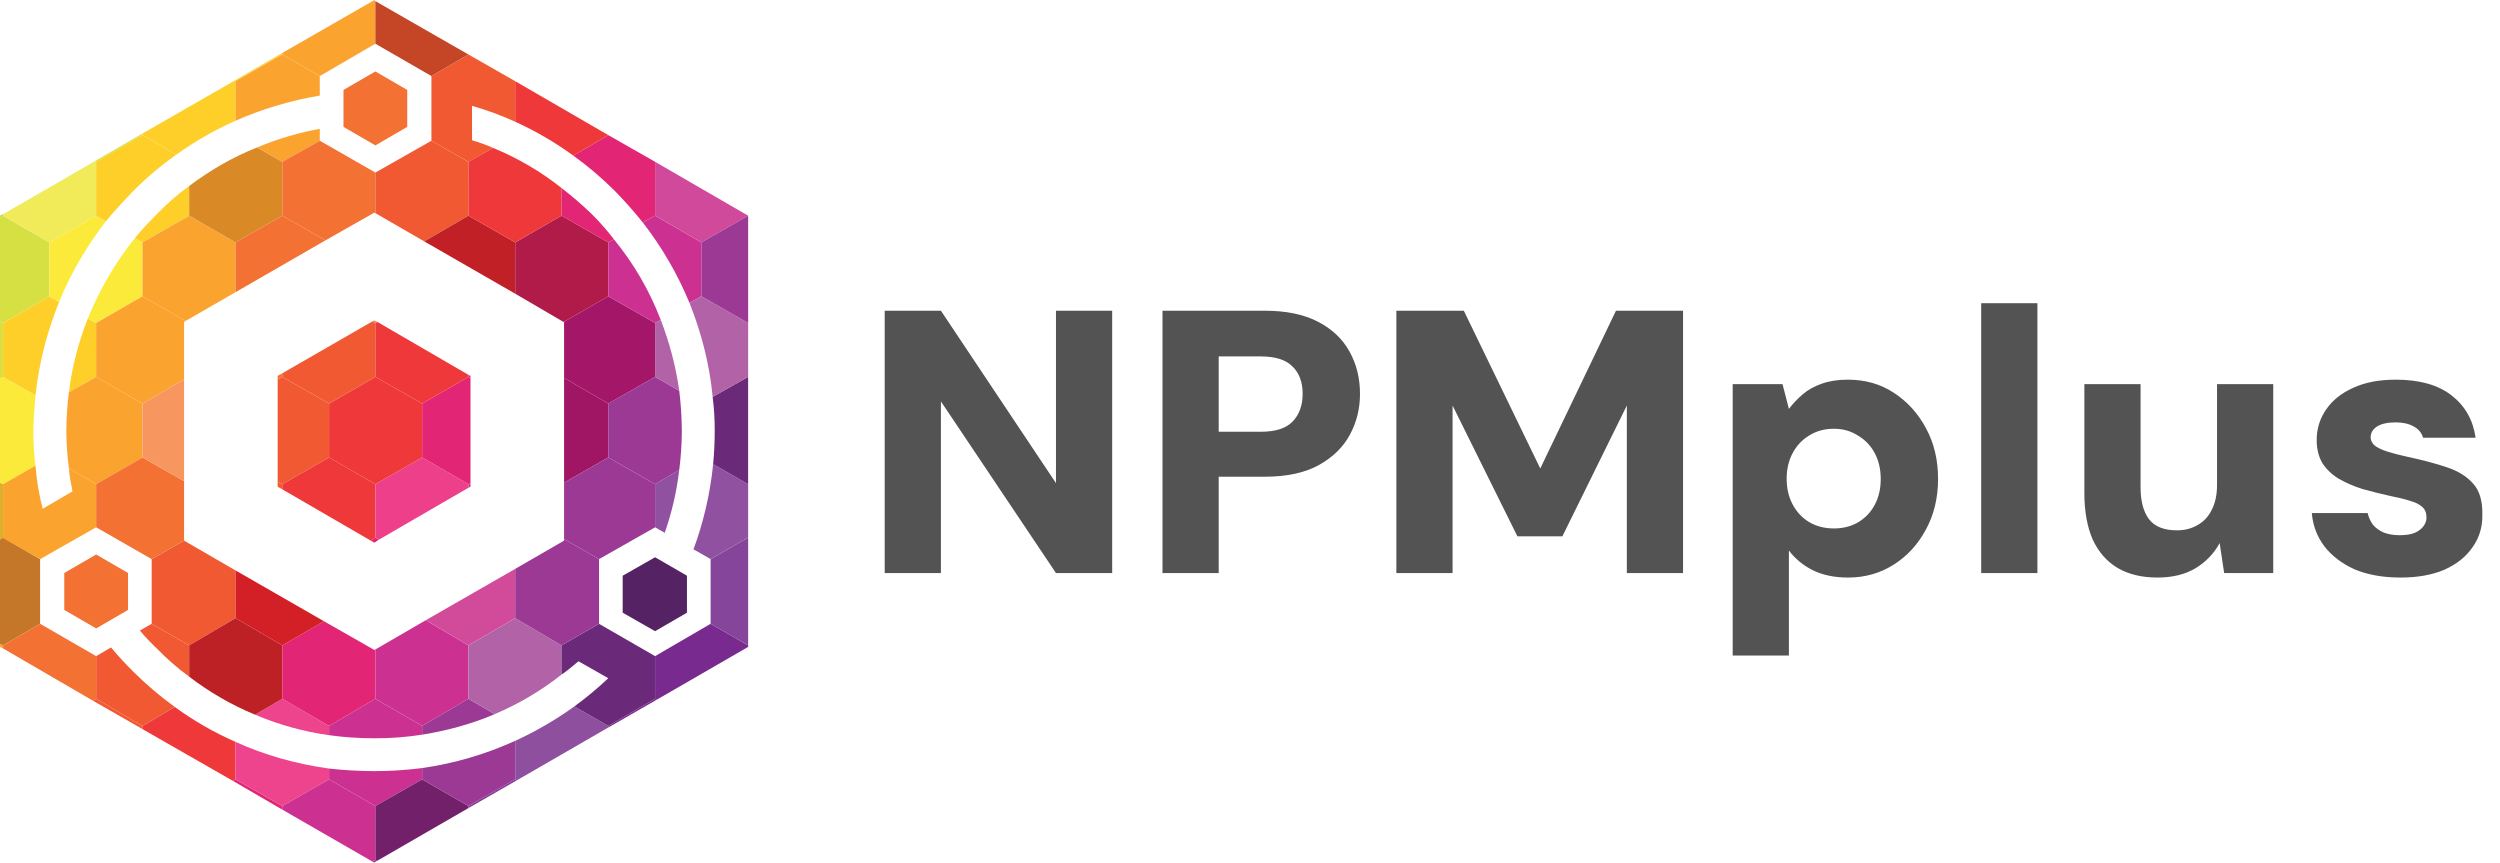
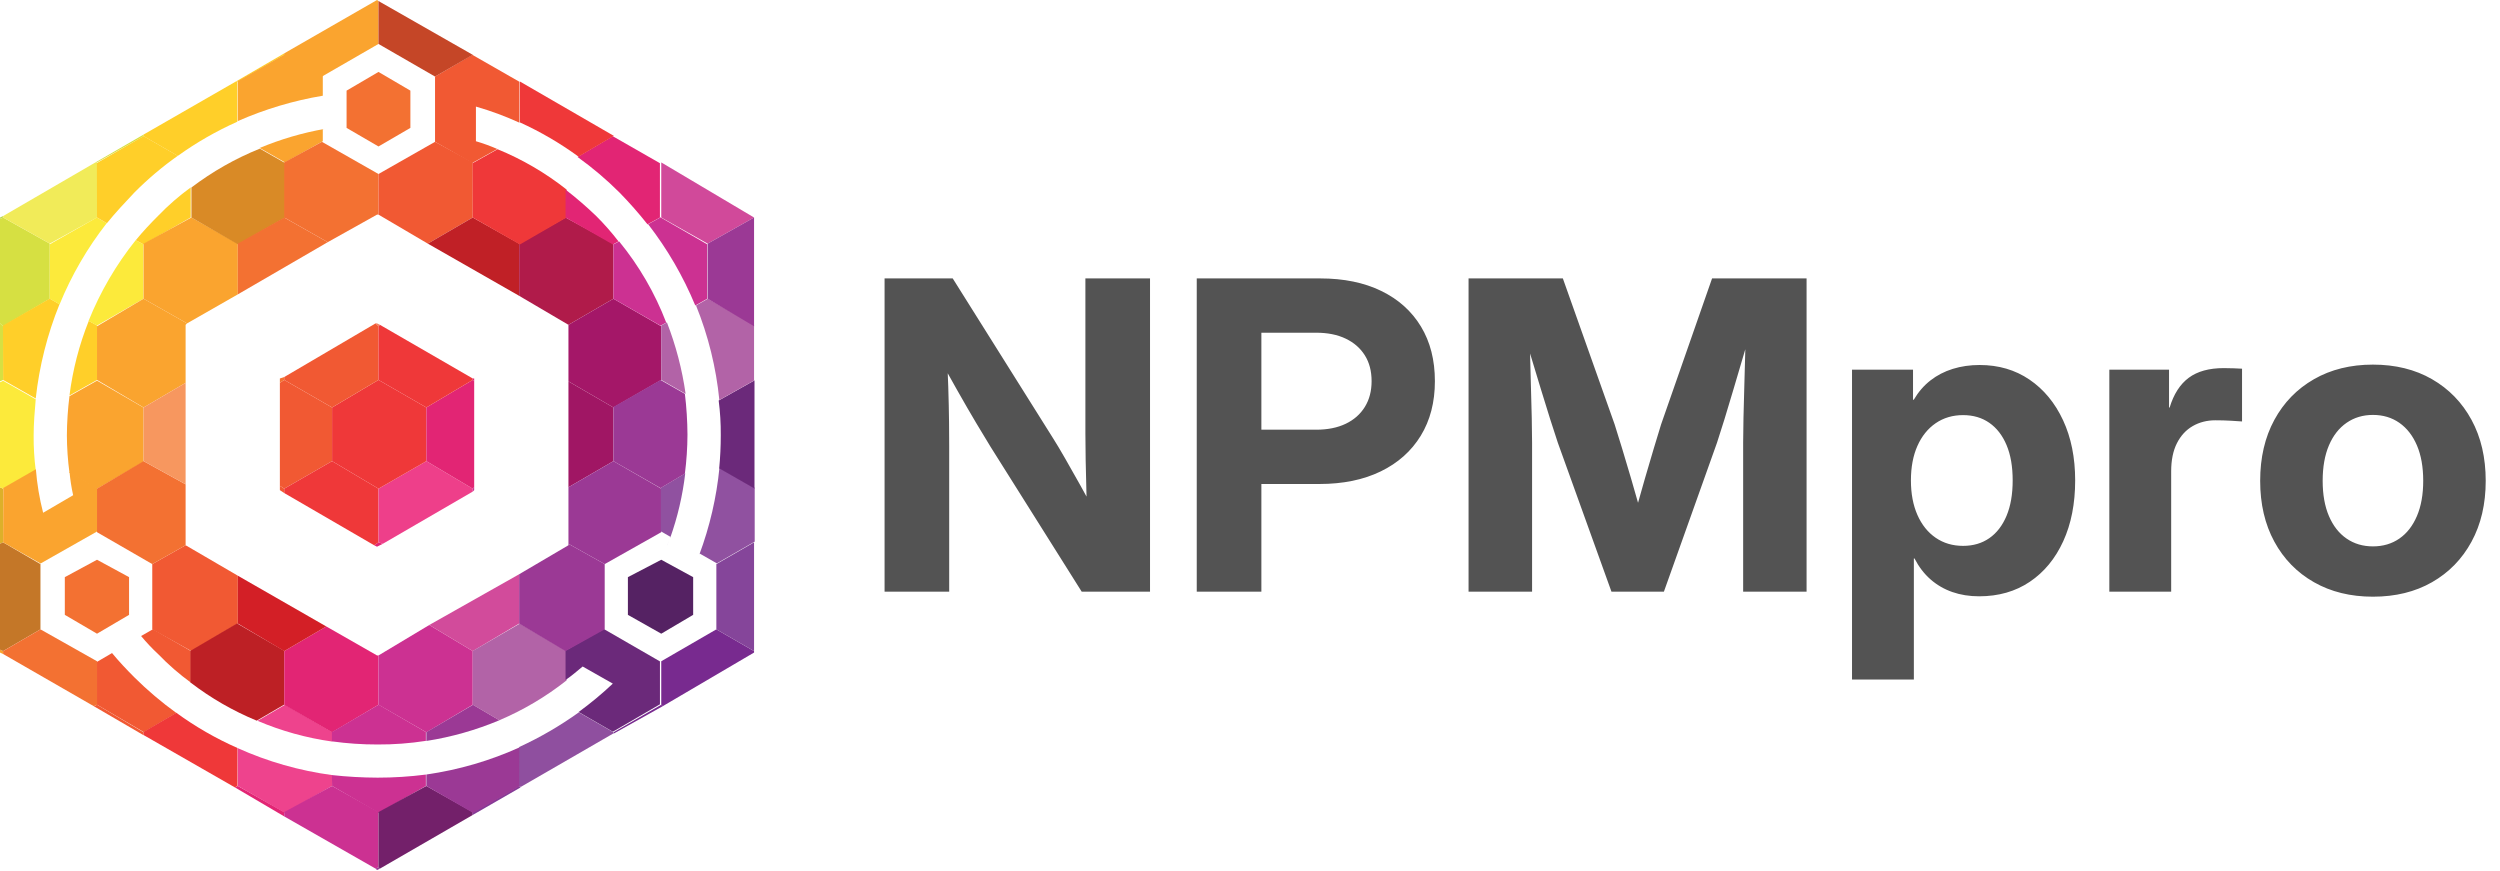
- <svg xmlns="http://www.w3.org/2000/svg" width="4444" height="1534" viewBox="0 0 4444 1534" fill="none">
-   <path fill-rule="evenodd" clip-rule="evenodd" d="M5.481 1152.66V1147.2L0 1144.46V1149.94L5.481 1152.66Z" fill="#FAA42F" />
-   <path fill-rule="evenodd" clip-rule="evenodd" d="M0 959.214L5.481 955.56V860.655L0 857.948V959.214Z" fill="#DDB02A" />
-   <path fill-rule="evenodd" clip-rule="evenodd" d="M0 1144.46L5.481 1147.2L71.285 1108.86V993.894L5.481 955.56L0 959.214V1144.46Z" fill="#C47728" />
-   <path fill-rule="evenodd" clip-rule="evenodd" d="M165.44 1245.72L170.921 1242.1L253.184 1290.45V1295.95L165.44 1245.72Z" fill="#F15933" />
-   <path fill-rule="evenodd" clip-rule="evenodd" d="M165.44 1245.72L170.921 1242.1V1166.36L71.285 1108.86L5.481 1147.2V1152.66L165.44 1245.72Z" fill="#F37132" />
-   <path fill-rule="evenodd" clip-rule="evenodd" d="M0 672.705L5.481 669.964V574.146L0 571.389V672.705Z" fill="#D6E042" />
-   <path fill-rule="evenodd" clip-rule="evenodd" d="M0 857.948L5.465 860.655L63.047 827.819C60.452 807.545 59.236 787.118 59.41 766.68C59.41 745.67 61.236 723.762 63.047 702.801L5.465 669.915L0 672.656V857.948Z" fill="#FCEA3B" />
-   <path fill-rule="evenodd" clip-rule="evenodd" d="M5.465 956.474L71.285 993.894L170.921 937.307V860.639L122.457 832.386C123.386 846.088 126.127 859.758 128.867 873.444L75.852 904.438C69.372 879.301 65.087 853.648 63.047 827.77L5.465 860.607V956.474Z" fill="#FAA42F" />
-   <path fill-rule="evenodd" clip-rule="evenodd" d="M170.921 1242.1V1166.36L197.412 1150.85L196.515 1149.95C209.303 1165.45 223.006 1180.03 236.725 1193.74C259.7 1216.64 284.453 1237.69 310.75 1256.69L253.167 1290.45L170.921 1242.1ZM269.626 1108.88L336.344 1147.2V1202.86C315.722 1187.84 296.455 1171.04 278.761 1152.66C268.008 1142.7 257.932 1132.04 248.6 1120.74L269.626 1108.88Z" fill="#F15933" />
-   <path fill-rule="evenodd" clip-rule="evenodd" d="M501.8 1439.2V1432.81L418.623 1385.37L414.056 1388.11L501.8 1439.2Z" fill="#E22574" />
-   <path fill-rule="evenodd" clip-rule="evenodd" d="M414.056 1388.11L418.623 1385.37V1318.74C380.539 1302.02 344.371 1281.24 310.75 1256.75L253.167 1290.52V1296.02L414.056 1388.11Z" fill="#EF3839" />
-   <path fill-rule="evenodd" clip-rule="evenodd" d="M0 386.162L5.481 383.422V380.698L0 383.422V386.162Z" fill="#BBD64B" />
-   <path fill-rule="evenodd" clip-rule="evenodd" d="M0 571.389L5.481 574.145L87.744 526.693V430.891L5.481 383.422L0 386.162V571.389Z" fill="#D6E042" />
-   <path fill-rule="evenodd" clip-rule="evenodd" d="M5.465 669.915L63.047 702.752C69.373 645.739 83.529 589.871 105.117 536.725L87.744 526.709L5.465 574.146V669.915ZM122.457 697.287L170.921 669.915V574.146L156.24 565.908C139.429 608.104 128.061 652.268 122.408 697.336L122.457 697.287Z" fill="#FFCF29" />
-   <path fill-rule="evenodd" clip-rule="evenodd" d="M122.457 832.386L170.921 860.655L253.167 813.219V717.4L170.921 669.915L122.457 697.287C119.554 720.29 118.034 743.446 117.906 766.631C118.034 788.607 119.554 810.553 122.457 832.337V832.386Z" fill="#FAA42F" />
-   <path fill-rule="evenodd" clip-rule="evenodd" d="M269.626 993.894L327.209 961.025L418.623 1013.96V1098.82L336.36 1147.2L269.626 1108.86V993.894Z" fill="#F15933" />
-   <path fill-rule="evenodd" clip-rule="evenodd" d="M418.623 1385.37L501.816 1432.81L585.009 1385.37V1366.21C526.497 1358.05 470.741 1342.49 418.623 1318.74V1385.37ZM585.009 1306.88V1290.45L501.816 1242.1L453.352 1270.39C495.437 1288.29 539.699 1300.56 584.993 1306.88H585.009Z" fill="#EE438D" />
-   <path fill-rule="evenodd" clip-rule="evenodd" d="M269.626 993.894L327.209 961.025V855.191L253.184 813.219L170.921 860.655V937.307L269.626 993.894Z" fill="#F37132" />
-   <path fill-rule="evenodd" clip-rule="evenodd" d="M661.759 1531.37L667.256 1528.63V1432.81L584.976 1385.37L501.8 1432.81V1439.2L661.759 1531.37Z" fill="#CC3192" />
-   <path fill-rule="evenodd" clip-rule="evenodd" d="M453.336 1270.39L501.8 1242.1V1147.2L418.607 1098.82L336.328 1147.2V1202.86C372.188 1230.41 411.524 1253.12 453.32 1270.39H453.336Z" fill="#BD2025" />
-   <path fill-rule="evenodd" clip-rule="evenodd" d="M669.964 1530.46L667.256 1528.63L661.759 1531.37L665.413 1533.18L669.964 1530.46Z" fill="#9B3995" />
-   <path fill-rule="evenodd" clip-rule="evenodd" d="M5.481 383.422L87.744 430.891L170.921 383.422V287.603L168.18 286.69L5.481 380.698V383.422Z" fill="#F1EB59" />
-   <path fill-rule="evenodd" clip-rule="evenodd" d="M87.744 526.709L105.117 536.725C126.127 484.689 154.461 437.22 188.31 393.47L170.937 383.422L87.744 430.891V526.709ZM156.256 565.859L170.937 574.096L253.184 526.66V430.891L239.481 423.583C204.937 466.699 176.908 514.652 156.288 565.908L156.256 565.859Z" fill="#FCEA3B" />
-   <path fill-rule="evenodd" clip-rule="evenodd" d="M170.921 669.964L253.184 717.4L327.209 674.515V572.335L329.966 570.492L253.184 526.693L170.921 574.146V669.964Z" fill="#FAA42F" />
-   <path fill-rule="evenodd" clip-rule="evenodd" d="M501.8 1242.1L584.976 1290.45L667.256 1242.1V1154.51L665.413 1155.4L575.842 1104.31L501.8 1147.2V1242.1Z" fill="#E22574" />
-   <path fill-rule="evenodd" clip-rule="evenodd" d="M253.184 813.219L327.209 855.191V674.515L253.184 717.4V813.219Z" fill="#F7975F" />
-   <path fill-rule="evenodd" clip-rule="evenodd" d="M584.976 1385.37L667.24 1432.81L750.432 1385.37V1365.29C722.239 1368.93 693.84 1370.76 665.413 1370.76C638.544 1370.66 611.7 1369.14 584.993 1366.21L584.976 1385.37ZM750.416 1305.97V1290.45L667.223 1242.1L584.96 1290.45V1306.88C611.606 1310.58 638.478 1312.41 665.38 1312.36C693.845 1312.5 722.275 1310.36 750.4 1305.97H750.416Z" fill="#CC3192" />
-   <path fill-rule="evenodd" clip-rule="evenodd" d="M418.623 1098.82L501.8 1147.2L575.842 1104.31L418.623 1013.96V1098.82Z" fill="#D31F26" />
-   <path fill-rule="evenodd" clip-rule="evenodd" d="M667.256 1528.63L669.964 1530.46L832.663 1436.46V1432.81L750.432 1385.37L667.256 1432.81V1528.63Z" fill="#73206A" />
-   <path fill-rule="evenodd" clip-rule="evenodd" d="M168.18 286.69L170.921 287.603L253.184 240.167V237.41L168.18 286.69Z" fill="#D6E042" />
-   <path fill-rule="evenodd" clip-rule="evenodd" d="M170.921 383.422L188.293 393.47C203.806 374.303 220.282 356.979 236.725 339.639C260.389 315.853 286.08 294.174 313.507 274.847L253.151 240.183L170.904 287.619L170.921 383.422ZM239.432 423.583L253.135 430.891L336.328 383.422V330.521C315.691 345.515 296.422 362.306 278.745 380.698C265.043 394.367 252.254 408.037 239.449 423.583H239.432Z" fill="#FFCF29" />
-   <path fill-rule="evenodd" clip-rule="evenodd" d="M253.184 526.693L329.966 570.491L418.623 519.401V430.891L336.36 383.422L253.184 430.891V526.693Z" fill="#FAA42F" />
-   <path fill-rule="evenodd" clip-rule="evenodd" d="M918.596 1387.17L915.839 1385.37L832.663 1432.81V1436.46L918.596 1387.17Z" fill="#853A96" />
-   <path fill-rule="evenodd" clip-rule="evenodd" d="M667.256 1242.1L750.432 1290.45L832.663 1242.1V1147.2L756.827 1102.47L667.256 1154.51V1242.1Z" fill="#CC3192" />
-   <path fill-rule="evenodd" clip-rule="evenodd" d="M750.416 1385.37L832.663 1432.81L915.856 1385.37V1316.86C863.294 1340.8 807.586 1357.1 750.416 1365.29V1385.37ZM879.283 1269.47L832.663 1242.1L750.416 1290.45V1305.97C795.21 1298.66 839.057 1286.8 879.283 1269.47Z" fill="#9B3995" />
-   <path fill-rule="evenodd" clip-rule="evenodd" d="M253.167 240.167L313.523 274.831C346.44 251.261 381.659 231.083 418.64 214.606V144.348L416.796 143.435L253.184 237.41L253.167 240.167Z" fill="#FFCF29" />
-   <path fill-rule="evenodd" clip-rule="evenodd" d="M336.344 383.422L418.623 430.891L501.816 383.422V287.603L456.957 262.107C413.077 279.463 372.867 303.181 336.246 330.619L336.344 383.422Z" fill="#D98A26" />
-   <path fill-rule="evenodd" clip-rule="evenodd" d="M915.839 1385.37L918.58 1387.18L1081.28 1293.21V1290.45L1020.92 1255.79C987.927 1279.49 952.726 1299.97 915.807 1316.93L915.839 1385.37Z" fill="#8F4F9F" />
-   <path fill-rule="evenodd" clip-rule="evenodd" d="M578.582 427.204L501.8 383.422L418.623 430.891V519.401L578.582 427.204Z" fill="#F37132" />
-   <path fill-rule="evenodd" clip-rule="evenodd" d="M756.827 1102.47L832.663 1147.2L915.839 1098.82V1011.22L756.827 1102.47Z" fill="#D24B9B" />
-   <path fill-rule="evenodd" clip-rule="evenodd" d="M832.663 1242.1L879.283 1269.47C921.859 1251.48 961.823 1227.84 998.102 1199.2V1147.2L915.839 1098.82L832.646 1147.2L832.663 1242.1Z" fill="#B263A7" />
-   <path fill-rule="evenodd" clip-rule="evenodd" d="M416.78 143.435L418.623 144.348L501.8 96.863V94.155L416.78 143.435Z" fill="#FFCF29" />
-   <path fill-rule="evenodd" clip-rule="evenodd" d="M456.957 262.107L501.751 287.668L568.452 250.248V229.205L572.122 228.308C532.598 235.262 493.971 246.598 456.957 262.107ZM568.452 135.262L501.8 96.879L418.607 144.348V214.605C466.524 193.561 516.868 178.547 568.485 169.91L568.452 135.262Z" fill="#FAA42F" />
-   <path fill-rule="evenodd" clip-rule="evenodd" d="M1020.96 1255.79L1081.31 1290.45L1164.5 1242.1V1166.36L1064.84 1108.88L998.102 1147.2V1199.2C1009.1 1191.89 1018.22 1183.69 1028.3 1175.47L1081.28 1205.6C1062.23 1223.57 1042.07 1240.34 1020.92 1255.79H1020.96Z" fill="#6B297A" />
-   <path fill-rule="evenodd" clip-rule="evenodd" d="M1167.21 1243.91L1164.47 1242.1L1081.3 1290.45V1293.19L1167.21 1243.91Z" fill="#782A8F" />
-   <path fill-rule="evenodd" clip-rule="evenodd" d="M501.8 383.422L578.582 427.204L665.413 377.957L667.256 378.854V306.754L568.517 250.183L501.8 287.603V383.422Z" fill="#F37132" />
-   <path fill-rule="evenodd" clip-rule="evenodd" d="M915.839 1098.82L998.119 1147.2L1064.84 1108.86V993.894L1002.7 958.317V961.025L915.839 1011.22V1098.82Z" fill="#9B3995" />
-   <path fill-rule="evenodd" clip-rule="evenodd" d="M501.8 96.863L568.517 135.197L667.256 77.712V1.991L665.413 0.18L501.8 94.155V96.863Z" fill="#FAA42F" />
-   <path fill-rule="evenodd" clip-rule="evenodd" d="M667.256 378.854V306.754L766.875 250.183L832.663 287.603V383.422L754.07 429.047L667.256 378.854Z" fill="#F15933" />
-   <path fill-rule="evenodd" clip-rule="evenodd" d="M1164.47 1242.1L1167.21 1243.91L1329.91 1149.94V1147.2L1263.18 1108.86L1164.47 1166.36V1242.1Z" fill="#782A8F" />
-   <path fill-rule="evenodd" clip-rule="evenodd" d="M1002.7 857.947L1081.3 813.219V717.4L1002.7 671.775V857.947Z" fill="#A01664" />
-   <path fill-rule="evenodd" clip-rule="evenodd" d="M915.839 522.109V430.891L832.663 383.422L754.07 429.047L915.839 522.109Z" fill="#C02026" />
-   <path fill-rule="evenodd" clip-rule="evenodd" d="M1002.7 958.317L1064.84 993.894L1164.47 937.307V860.655L1081.3 813.219L1002.7 857.947V958.317Z" fill="#9B3995" />
-   <path fill-rule="evenodd" clip-rule="evenodd" d="M766.892 135.197L832.679 96.879L915.872 144.348V216.432C891.015 205.109 865.35 195.648 839.09 188.131V249.302C851.881 253.034 864.414 257.6 876.608 262.972L832.728 287.603L766.892 250.183V135.197Z" fill="#F15933" />
-   <path fill-rule="evenodd" clip-rule="evenodd" d="M1180.91 949.101C1194.02 912.206 1202.91 873.951 1207.44 835.061L1164.46 860.59V937.258L1181.84 947.306L1180.91 949.101ZM1263.18 993.829L1329.91 955.495V860.655L1267.68 825.078C1262.44 877.51 1250.46 929.047 1232.04 978.414L1232.98 976.57L1263.18 993.829Z" fill="#9051A0" />
-   <path fill-rule="evenodd" clip-rule="evenodd" d="M1001.77 572.335L1081.3 526.693V430.891L998.119 383.422L915.839 430.891V522.109L1001.77 572.335Z" fill="#B01B4A" />
-   <path fill-rule="evenodd" clip-rule="evenodd" d="M766.875 135.197L832.663 96.863L667.256 1.99V77.712L766.875 135.197Z" fill="#C54627" />
-   <path fill-rule="evenodd" clip-rule="evenodd" d="M1002.7 671.775L1081.3 717.4L1164.47 669.964V574.146L1081.3 526.693L1001.77 572.335H1002.7V671.775Z" fill="#A41768" />
-   <path fill-rule="evenodd" clip-rule="evenodd" d="M832.663 383.422L915.856 430.891L998.119 383.422V334.142C961.121 304.859 920.204 280.902 876.559 262.971L832.679 287.603L832.663 383.422Z" fill="#EF3839" />
-   <path fill-rule="evenodd" clip-rule="evenodd" d="M1081.28 813.219L1164.47 860.655L1207.45 835.127C1210.38 812.405 1211.9 789.524 1212.01 766.615C1211.87 742.514 1210.35 718.441 1207.45 694.514L1164.46 669.915L1081.26 717.352L1081.28 813.219Z" fill="#9B3995" />
-   <path fill-rule="evenodd" clip-rule="evenodd" d="M1267.68 825.078L1329.86 860.655V669.915L1266.78 705.492C1269.39 725.765 1270.61 746.192 1270.44 766.631C1270.44 786.695 1269.52 805.862 1267.68 825.029V825.078Z" fill="#6B297A" />
-   <path fill-rule="evenodd" clip-rule="evenodd" d="M998.102 383.422L1081.3 430.891L1091.34 425.393C1079.24 409.652 1066.11 394.721 1052.05 380.698C1034.94 364.203 1016.93 348.661 998.119 334.142L998.102 383.422ZM1142.52 395.313L1164.46 383.422V287.603L1081.26 240.167L1019.13 276.641C1045.46 295.601 1070.21 316.664 1093.14 339.623C1110.53 357.327 1127 375.915 1142.48 395.313H1142.52Z" fill="#E22574" />
-   <path fill-rule="evenodd" clip-rule="evenodd" d="M1081.28 526.709L1164.47 574.145L1174.52 568.648C1154.63 516.755 1126.54 468.389 1091.33 425.393L1081.28 430.891V526.709ZM1225.69 538.568L1246.73 526.709V430.891L1164.46 383.422L1142.52 395.313C1176.52 439.137 1204.5 487.317 1225.71 538.568H1225.69Z" fill="#CC3192" />
-   <path fill-rule="evenodd" clip-rule="evenodd" d="M1019.15 276.641L1081.28 240.167L915.839 144.348V216.432C952.232 232.937 986.847 253.111 1019.15 276.641Z" fill="#EF3839" />
-   <path fill-rule="evenodd" clip-rule="evenodd" d="M1164.46 669.915L1207.44 694.53C1201.33 651.428 1190.28 609.172 1174.5 568.599L1164.46 574.097V669.915ZM1266.83 705.492L1329.91 669.915V574.146L1246.72 526.709L1225.68 538.568C1246.72 591.502 1261.32 647.143 1266.82 705.541L1266.83 705.492Z" fill="#B263A7" />
-   <path fill-rule="evenodd" clip-rule="evenodd" d="M1164.47 383.422L1246.73 430.891L1329.91 383.422L1164.47 287.603V383.422Z" fill="#D1499A" />
-   <path fill-rule="evenodd" clip-rule="evenodd" d="M1246.73 526.693L1329.91 574.145V383.422L1246.73 430.891V526.693Z" fill="#9B3995" />
-   <path fill-rule="evenodd" clip-rule="evenodd" d="M1263.18 1108.86L1329.91 1147.2V956.474V955.56L1263.18 993.894V1108.86Z" fill="#85459A" />
-   <path fill-rule="evenodd" clip-rule="evenodd" d="M493.578 856.104L501.8 860.655V869.806L493.578 865.206V856.104Z" fill="#F15933" />
-   <path fill-rule="evenodd" clip-rule="evenodd" d="M493.578 674.515L501.8 669.964L584.976 717.4V813.219L501.8 860.655L493.578 856.104V674.515Z" fill="#F15933" />
-   <path fill-rule="evenodd" clip-rule="evenodd" d="M673.65 959.214L667.256 955.56L659.018 961.025L665.412 964.679L673.65 959.214Z" fill="#E22574" />
-   <path fill-rule="evenodd" clip-rule="evenodd" d="M659.018 961.025L667.256 955.56V860.655L584.976 813.219L501.8 860.655V869.806L659.018 961.025Z" fill="#EF3839" />
-   <path fill-rule="evenodd" clip-rule="evenodd" d="M667.256 955.56L673.65 959.214L832.663 867.05V860.655L750.432 813.219L667.256 860.655V955.56Z" fill="#EE3F8A" />
-   <path fill-rule="evenodd" clip-rule="evenodd" d="M584.976 813.219L667.256 860.655L750.432 813.219V717.4L667.256 669.964L584.976 717.4V813.219Z" fill="#EF3839" />
-   <path fill-rule="evenodd" clip-rule="evenodd" d="M750.432 813.219L832.663 860.655L836.349 858.845V671.775L832.663 669.964L750.432 717.4V813.219Z" fill="#E22574" />
-   <path fill-rule="evenodd" clip-rule="evenodd" d="M836.349 858.845L832.663 860.655V867.05L836.349 865.206V858.845Z" fill="#CC3192" />
-   <path fill-rule="evenodd" clip-rule="evenodd" d="M493.578 674.515L501.8 669.964V663.553L493.578 668.121V674.515Z" fill="#F37132" />
-   <path fill-rule="evenodd" clip-rule="evenodd" d="M501.8 669.964V663.553L661.759 571.389L667.256 574.146V669.964L584.976 717.4L501.8 669.964Z" fill="#F15933" />
-   <path fill-rule="evenodd" clip-rule="evenodd" d="M670.91 572.335L667.256 574.146L661.759 571.389L665.413 569.578L670.91 572.335Z" fill="#F4805F" />
-   <path fill-rule="evenodd" clip-rule="evenodd" d="M667.256 669.964L750.432 717.4L832.663 669.964V666.31L670.91 572.335L667.256 574.145V669.964Z" fill="#EF3839" />
-   <path fill-rule="evenodd" clip-rule="evenodd" d="M832.663 669.964L836.349 671.775V668.121L832.663 666.31V669.964Z" fill="#E22574" />
-   <path fill-rule="evenodd" clip-rule="evenodd" d="M610.57 225.551L667.256 258.42L723.892 225.551V159.861L667.256 127.025L610.57 159.861V225.551Z" fill="#F37132" />
-   <path fill-rule="evenodd" clip-rule="evenodd" d="M1106.87 1089.11L1164.47 1121.98L1221.14 1089.11V1023.4L1164.47 990.583L1106.87 1023.4V1089.11Z" fill="#552263" />
-   <path fill-rule="evenodd" clip-rule="evenodd" d="M114.252 1084.22L170.921 1117.08L227.59 1084.22V1018.51L170.921 985.689L114.252 1018.51V1084.22Z" fill="#F37132" />
-   <path d="M1572.64 1018.65V552.309H1672.57L1877.09 858.762V552.309H1977.02V1018.65H1877.09L1672.57 713.53V1018.65H1572.64ZM2066.43 1018.65V552.309H2247.64C2285.83 552.309 2317.37 558.749 2342.24 571.629C2367.56 584.509 2386.43 602.274 2398.87 624.925C2411.3 647.132 2417.52 672.225 2417.52 700.206C2417.52 726.41 2411.53 750.615 2399.53 772.822C2387.54 795.029 2369.11 813.016 2344.24 826.784C2319.37 840.552 2287.17 847.437 2247.64 847.437H2166.36V1018.65H2066.43ZM2166.36 767.492H2240.98C2267.18 767.492 2286.06 761.496 2297.6 749.505C2309.6 737.069 2315.59 720.636 2315.59 700.206C2315.59 679.331 2309.6 663.121 2297.6 651.573C2286.06 639.581 2267.18 633.586 2240.98 633.586H2166.36V767.492ZM2482.16 1018.65V552.309H2602.07L2737.98 832.78L2872.55 552.309H2991.8V1018.65H2891.87V720.858L2777.29 953.363H2697.34L2582.09 720.858V1018.65H2482.16ZM3080.02 1165.22V682.885H3168.62L3179.95 726.854C3187.05 717.527 3195.27 708.866 3204.6 700.872C3213.92 692.878 3225.03 686.66 3237.91 682.218C3251.23 677.333 3266.78 674.89 3284.54 674.89C3315.63 674.89 3342.95 682.662 3366.48 698.207C3390.47 713.752 3409.57 734.848 3423.78 761.496C3437.99 787.7 3445.1 817.68 3445.1 851.434C3445.1 885.188 3437.77 915.389 3423.11 942.037C3408.9 968.241 3389.8 988.894 3365.82 1003.99C3341.84 1019.09 3314.97 1026.65 3285.21 1026.65C3261.22 1026.65 3240.57 1022.43 3223.25 1013.99C3205.93 1005.55 3191.5 993.779 3179.95 978.678V1165.22H3080.02ZM3259.89 939.373C3275.88 939.373 3290.09 935.819 3302.53 928.713C3315.41 921.163 3325.4 910.726 3332.51 897.402C3339.61 884.078 3343.17 868.755 3343.17 851.434C3343.17 834.113 3339.61 818.79 3332.51 805.466C3325.4 792.142 3315.41 781.705 3302.53 774.154C3290.09 766.16 3275.88 762.163 3259.89 762.163C3243.46 762.163 3228.8 766.16 3215.92 774.154C3203.49 781.705 3193.72 792.142 3186.61 805.466C3179.5 818.79 3175.95 833.89 3175.95 850.768C3175.95 868.089 3179.5 883.412 3186.61 896.736C3193.72 910.06 3203.49 920.497 3215.92 928.047C3228.8 935.597 3243.46 939.373 3259.89 939.373ZM3521.77 1018.65V538.985H3621.7V1018.65H3521.77ZM3835.06 1026.65C3807.08 1026.65 3783.32 1020.87 3763.78 1009.32C3744.68 997.776 3730.03 980.899 3719.81 958.692C3710.04 936.042 3705.16 908.505 3705.16 876.083V682.885H3805.09V866.09C3805.09 890.962 3810.19 910.06 3820.41 923.384C3830.62 936.264 3847.06 942.704 3869.71 942.704C3883.48 942.704 3895.69 939.595 3906.35 933.377C3917.45 927.159 3925.89 918.054 3931.66 906.062C3937.88 894.071 3940.99 879.414 3940.99 862.093V682.885H4040.92V1018.65H3953.65L3945.65 965.354C3935.88 983.564 3921.67 998.442 3903.02 1009.99C3884.36 1021.09 3861.71 1026.65 3835.06 1026.65ZM4267.37 1026.65C4235.83 1026.65 4208.52 1021.76 4185.42 1011.99C4162.77 1001.77 4144.79 988.005 4131.46 970.684C4118.58 953.363 4111.25 933.821 4109.48 912.058H4208.74C4210.52 919.609 4213.63 926.493 4218.07 932.71C4222.95 938.484 4229.39 943.148 4237.39 946.701C4245.83 949.81 4255.15 951.364 4265.37 951.364C4276.47 951.364 4285.36 950.032 4292.02 947.367C4299.12 944.258 4304.45 940.261 4308.01 935.375C4311.56 930.49 4313.34 925.382 4313.34 920.053C4313.34 911.614 4310.67 905.174 4305.34 900.733C4300.46 896.291 4293.13 892.738 4283.36 890.074C4273.59 886.965 4261.82 884.078 4248.05 881.413C4232.06 877.86 4216.07 873.863 4200.08 869.421C4184.54 864.536 4170.55 858.54 4158.11 851.434C4146.12 844.328 4136.35 835.223 4128.8 824.119C4121.69 812.572 4118.14 798.582 4118.14 782.149C4118.14 762.163 4123.69 744.175 4134.79 728.186C4145.9 711.753 4161.89 698.873 4182.76 689.547C4203.63 679.776 4228.95 674.89 4258.71 674.89C4300.9 674.89 4333.99 684.217 4357.97 702.871C4381.95 721.524 4396.17 746.618 4400.61 778.151H4307.34C4304.68 769.269 4299.12 762.607 4290.68 758.165C4282.25 753.28 4271.59 750.837 4258.71 750.837C4244.05 750.837 4232.95 753.28 4225.4 758.165C4217.85 763.051 4214.07 769.491 4214.07 777.485C4214.07 782.815 4216.51 787.7 4221.4 792.142C4226.73 796.139 4234.28 799.692 4244.05 802.801C4253.82 805.91 4265.81 809.019 4280.03 812.128C4307.12 817.902 4330.44 824.119 4349.98 830.782C4369.96 837.444 4385.51 847.214 4396.61 860.094C4407.71 872.53 4413.04 890.74 4412.6 914.723C4413.04 936.486 4407.27 955.806 4395.28 972.683C4383.73 989.56 4367.08 1002.88 4345.31 1012.65C4323.55 1021.98 4297.57 1026.65 4267.37 1026.65Z" fill="#535353" />
+ <svg xmlns="http://www.w3.org/2000/svg" width="1724" height="600" viewBox="0 0 1724 600">
+   <svg x="0" y="0" width="520" height="600" viewBox="0 0 520 600">
+     <defs>
+       <style>.a{isolation:isolate;}.b{fill:#545454;}.c{fill:#faa42f;}.aa,.ab,.ac,.ad,.ae,.af,.ag,.ah,.aj,.ak,.am,.an,.ao,.c,.d,.e,.f,.g,.h,.i,.j,.k,.l,.m,.n,.o,.p,.q,.r,.s,.t,.u,.v,.w,.x,.y,.z{fill-rule:evenodd;}.d{fill:#ddb02a;}.e{fill:#c47728;}.f{fill:#f15933;}.g{fill:#f37132;}.h{fill:#d6e042;}.i{fill:#fcea3b;}.j{fill:#e22574;}.k{fill:#ef3839;}.l{fill:#bbd64b;}.m{fill:#ffcf29;}.n{fill:#ee438d;}.o{fill:#cc3192;}.p{fill:#bd2025;}.q{fill:#9b3995;}.r{fill:#f1eb59;}.s{fill:#f7975f;}.t{fill:#d31f26;}.u{fill:#73206a;}.ai,.v{fill:#853a96;}.w{fill:#d98a26;}.x{fill:#8f4f9f;}.y{fill:#d24b9b;}.z{fill:#b263a7;}.aa{fill:#6b297a;}.ab{fill:#782a8f;}.ac{fill:#a01664;}.ad{fill:#c02026;}.ae{fill:#9051a0;}.af{fill:#b01b4a;}.ag{fill:#c54627;}.ah{fill:#a41768;}.aj{fill:#d1499a;}.ak{fill:#85459a;}.al{fill:#341144;}.am{fill:#ee3f8a;}.an{fill:#f4805f;}.ao{fill:#552263;}</style>
+     </defs>
+     <polygon class="c" points="2.14 451 2.14 449 0 448 0 450" />
+     <polygon class="d" points="0 375 2.14 374 2.14 337 0 336" />
+     <polygon class="e" points="27.9 434 27.9 389 2.14 374 0 375 0 448 2.14 449" />
+     <polygon class="f" points="64.7 487 66.9 486 99 505 99 507" />
+     <polygon class="g" points="66.9 456 27.9 434 2.14 449 2.14 451 64.7 487 66.9 486" />
+     <polygon class="h" points="0 263 2.14 262 2.14 225 0 223" />
+     <path class="i" d="m0 336 2.14 1.07 22.5-12.8a177 177 0 0 1-1.44-23.9c0-8.22 0.71-16.8 1.43-25l-22.5-12.8-2.14 1.08z" />
+     <path class="c" d="m2.14 374 25.8 14.6 39-22.1v-30l-19-11.1a126 126 0 0 0 2.5 16.1l-20.7 12.1a174 174 0 0 1-5-30l-22.5 12.9z" />
+     <path class="f" d="m66.9 486v-29.6l10.4-6.07-0.36-0.36c5 6.07 10.4 11.8 15.7 17.1a241 241 0 0 0 29 24.6l-22.5 13.2zm38.6-52.1 26.1 15v21.8a170 170 0 0 1-22.5-19.6 130 130 0 0 1-11.8-12.5z" />
+     <polygon class="j" points="196 563 196 560 164 542 162 543" />
+     <path class="k" d="m162 543 1.79-1.07v-26.1a226 226 0 0 1-42.2-24.3l-22.6 13.2v2.15z" />
+     <polygon class="l" points="0 151 2.14 150 2.14 149 0 150" />
+     <polygon class="h" points="34.3 206 34.3 168 2.14 150 0 151 0 223 2.14 225" />
+     <path class="m" d="m2.14 262 22.5 12.8a244 244 0 0 1 16.4-65l-6.79-3.91-32.2 18.6zm45.8 10.7 19-10.7v-37.5l-5.72-3.22a209 209 0 0 0-13.3 51.4z" />
+     <path class="c" d="m47.9 326 19 11.1 32.1-18.6v-37.4l-32.1-18.6-19 10.7a226 226 0 0 0-1.78 27.1 203 203 0 0 0 1.78 25.7z" />
+     <polygon class="f" points="128 376 164 397 164 430 132 449 105 434 105 389" />
+     <path class="n" d="m164 542 32.5 18.6 32.5-18.6v-7.5a235 235 0 0 1-65.1-18.6zm65.1-30.7v-6.42l-32.5-18.9-19 11.1a203 203 0 0 0 51.5 14.3z" />
+     <polygon class="g" points="128 334 99 318 66.9 337 66.9 367 105 389 128 376" />
+     <polygon class="o" points="261 560 229 542 196 560 196 563 259 599 261 598" />
+     <path class="p" d="m177 497 19-11.1v-37.1l-32.5-18.9-32.2 18.9v21.8a201 201 0 0 0 45.8 26.4z" />
+     <polygon class="q" points="262 599 261 598 259 599 260 600" />
+     <polygon class="r" points="66.9 150 66.9 112 65.8 112 2.14 149 2.14 150 34.3 168" />
+     <path class="i" d="m34.3 206 6.79 3.91a236 236 0 0 1 32.5-56l-6.8-3.94-32.5 18.5zm26.8 15.3 5.72 3.22 32.1-18.5v-37.5l-5.36-2.87a221 221 0 0 0-32.5 55.7z" />
+     <polygon class="c" points="99 206 66.9 225 66.9 262 99 281 128 264 128 224 129 223" />
+     <polygon class="j" points="225 432 196 449 196 486 229 505 261 486 261 452 260 452" />
+     <polygon class="s" points="99 318 128 334 128 264 99 281" />
+     <path class="o" d="m229 542 32.2 18.6 32.5-18.6v-7.86a260 260 0 0 1-33.3 2.13 298 298 0 0 1-31.5-1.78zm64.7-31.1v-6.07l-32.6-18.9-32.2 18.9v6.42a225 225 0 0 0 31.5 2.15 209 209 0 0 0 33.3-2.5z" />
+     <polygon class="t" points="164 430 196 449 225 432 164 397" />
+     <polygon class="u" points="326 562 326 560 294 542 261 560 261 598 262 599" />
+     <polygon class="h" points="65.8 112 66.9 112 99 93.9 99 92.8" />
+     <path class="m" d="m66.9 150 6.8 3.94c6.07-7.5 12.5-14.3 18.9-21.1a226 226 0 0 1 30-25.4l-23.6-13.6-32.2 18.6zm26.8 15.7 5.32 2.85 32.5-18.6v-20.7a170 170 0 0 0-22.5 19.6c-5.36 5.35-10.4 10.7-15.4 16.8z" />
+     <polygon class="c" points="164 203 164 168 132 150 99 168 99 206 129 223" />
+     <polygon class="v" points="359 543 358 542 326 560 326 562" />
+     <polygon class="o" points="326 486 326 449 296 431 261 452 261 486 294 505" />
+     <path class="q" d="m294 542 32.2 18.6 32.5-18.6v-26.8a238 238 0 0 1-64.7 18.9zm50.4-45.3-18.2-10.7-32.2 18.9v6.07a216 216 0 0 0 50.4-14.3z" />
+     <path class="m" d="m99 93.9 23.6 13.6a235 235 0 0 1 41.1-23.6v-27.5l-0.72-0.39-64 36.8z" />
+     <path class="w" d="m132 150 32.2 18.6 32.5-18.6v-37.5l-17.5-10a204 204 0 0 0-47.2 26.8z" />
+     <path class="x" d="m358 542 1.07 0.7 63.7-36.8v-1.07l-23.6-13.6a248 248 0 0 1-41.1 23.9z" />
+     <polygon class="g" points="226 167 196 150 164 168 164 203" />
+     <polygon class="y" points="296 431 326 449 358 430 358 396" />
+     <path class="z" d="m326 486 18.3 10.7a202 202 0 0 0 46.4-27.5v-20.3l-32.2-18.9-32.5 18.9z" />
+     <polygon class="m" points="163 56 164 56.4 196 37.8 196 36.8" />
+     <path class="c" d="m179 102 17.5 10 26.1-14.6v-8.19l1.44-0.35a212 212 0 0 0-45 13.2zm43.6-49.6-26.1-15-32.5 18.6v27.5a247 247 0 0 1 58.6-17.5z" />
+     <path class="aa" d="m399 491 23.6 13.6 32.5-18.9v-29.6l-39-22.5-26.1 15v20.3c4.3-2.86 7.86-6.07 11.8-9.28l20.8 11.8a243 243 0 0 1-23.6 19.6z" />
+     <polygon class="ab" points="457 487 456 486 423 505 423 506" />
+     <polygon class="g" points="222 97.8 196 112 196 150 226 167 260 148 261 148 261 120" />
+     <polygon class="q" points="392 376 358 396 358 430 390 449 417 434 417 389 392 375" />
+     <polygon class="c" points="222 52.8 261 30.3 261 0.71 260 0 196 36.8 196 37.8" />
+     <polygon class="f" points="261 148 261 120 300 97.8 326 112 326 150 295 168" />
+     <polygon class="ab" points="520 450 520 449 494 434 456 456 456 486 457 487" />
+     <polygon class="ac" points="392 336 423 318 423 281 392 263" />
+     <polygon class="ad" points="358 204 358 168 326 150 295 168" />
+     <polygon class="q" points="417 389 456 367 456 337 423 318 392 336 392 375" />
+     <path class="f" d="m300 52.8 25.7-15 32.5 18.6v28.2a215 215 0 0 0-30-11.1v23.9a119 119 0 0 1 14.7 5.35l-17.2 9.63-25.7-14.6v-45z" />
+     <path class="ae" d="m460 376a11.2 11.2 0 0 0 1.42-3.62 11 11 0 0 1-1.43 3.58zm2.14-5a203 203 0 0 0 10.4-44.6l-16.8 10v30l6.8 3.93zm32.2 17.5 26.1-15v-37.1l-24.3-13.9a239 239 0 0 1-13.9 60l0.37-0.72z" />
+     <polygon class="af" points="423 168 390 150 358 168 358 204 392 224 423 206" />
+     <polygon class="ag" points="300 52.8 326 37.8 261 0.71 261 30.3" />
+     <polygon class="ah" points="392 224 392 224 392 263 423 281 456 262 456 225 423 206" />
+     <path class="k" d="m326 150 32.5 18.6 32.2-18.6v-19.3a197 197 0 0 0-47.6-27.8l-17.2 9.63z" />
+     <path class="q" d="m423 318 32.5 18.6 16.8-10a218 218 0 0 0 1.78-26.8 247 247 0 0 0-1.78-28.2l-16.8-9.57-32.5 18.6z" />
+     <path class="aa" d="m496 323 24.3 13.9v-74.6l-24.7 13.9a175 175 0 0 1 1.44 23.9c0 7.85-0.36 15.4-1.08 22.8z" />
+     <path class="j" d="m390 150 32.6 18.6 3.93-2.14a179 179 0 0 0-15.4-17.5 256 256 0 0 0-21.1-18.2zm56.5 4.7 8.58-4.66v-37.5l-32.5-18.6-24.3 14.3a234 234 0 0 1 29 24.6 281 281 0 0 1 19.2 21.8z" />
+     <polygon class="ab" points="520 374 520 337 520 374" />
+     <path class="o" d="m423 206 32.5 18.6 3.93-2.15a203 203 0 0 0-32.5-56l-3.93 2.11zm56.5 4.64 8.21-4.64v-37.5l-32.2-18.6-8.58 4.7a243 243 0 0 1 32.5 56z" />
+     <path class="k" d="m399 108 24.3-14.3-64.8-37.5v28.2a229 229 0 0 1 40.4 23.6z" />
+     <path class="z" d="m456 262 16.8 9.61a222 222 0 0 0-12.9-49.3l-3.93 2.15zm40 13.9 24.7-13.9v-37.5l-32.5-18.5-8.23 4.64a236 236 0 0 1 16.1 65.3z" />
+     <rect class="ai" x="520" y="225" width="0" height="37.5" />
+     <polygon class="aj" points="456 150 488 168 520 150 456 112" />
+     <polygon class="q" points="520 150 488 168 488 206 520 225" />
+     <polygon class="ak" points="520 374 520 374 494 389 494 434 520 449" />
+     <rect class="al" x="520" y="449" width="0" height="1.07" />
+     <polygon class="f" points="193 335 196 337 196 340 193 338" />
+     <polygon class="f" points="229 281 229 318 196 337 193 335 193 264 196 262" />
+     <polygon class="j" points="264 375 261 374 258 376 260 377" />
+     <polygon class="k" points="261 337 229 318 196 337 196 340 258 376 261 374" />
+     <polygon class="am" points="326 339 326 337 294 318 261 337 261 374 264 375" />
+     <polygon class="k" points="294 318 294 281 261 262 229 281 229 318 261 337" />
+     <polygon class="j" points="327 336 327 263 326 262 294 281 294 318 326 337" />
+     <polygon class="o" points="327 336 326 337 326 339 327 338" />
+     <polygon class="g" points="193 264 196 262 196 260 193 261" />
+     <polygon class="f" points="259 223 261 225 261 262 229 281 196 262 196 260" />
+     <polygon class="an" points="262 224 261 225 259 223 260 223" />
+     <polygon class="k" points="326 262 326 261 262 224 261 225 261 262 294 281" />
+     <polygon class="j" points="326 262 327 263 327 261 326 261" />
+     <polygon class="g" points="283 88.2 283 62.5 261 49.6 239 62.5 239 88.2 261 101" />
+     <polygon class="ao" points="478 424 478 398 456 386 433 398 433 424 456 437" />
+     <polygon class="g" points="89 424 89 398 66.9 386 44.7 398 44.7 424 66.9 437" />
+   </svg>
+   <path fill="#535353" d="M610.0 408.0V192.0H656.995L726.356 302.48Q729.568 307.522 734.46 316.05Q739.351 324.579 744.855 334.418Q750.359 344.256 755.233 353.291L750.186 364.772Q749.661 354.897 749.259 342.06Q748.858 329.223 748.674 317.401Q748.489 305.58 748.489 298.894V192.0H793.057V408.0H745.929L682.981 307.932Q679.166 301.762 673.182 291.706Q667.197 281.649 659.91 268.756Q652.623 255.863 644.696 241.589L652.515 236.51Q653.475 252.465 653.915 266.473Q654.356 280.481 654.462 291.111Q654.568 301.741 654.568 307.798V408.0Z M825.275 408.0V192.0H910.437Q934.774 192.0 952.519 200.639Q970.264 209.277 979.884 225.165Q989.504 241.054 989.504 262.848Q989.504 284.564 979.751 300.491Q969.998 316.419 952.119 325.09Q934.24 333.762 909.903 333.762H849.986V296.321H907.61Q919.477 296.321 928.007 292.231Q936.537 288.142 941.195 280.609Q945.853 273.077 945.853 262.848Q945.853 252.474 941.195 245.047Q936.537 237.62 928.007 233.531Q919.477 229.441 907.61 229.441H869.843V408.0Z M1012.717 408.0V192.0H1077.745L1113.442 292.631Q1115.64 299.462 1118.64 309.368Q1121.641 319.273 1124.826 330.111Q1128.011 340.948 1130.749 350.754Q1133.488 360.559 1135.172 367.19H1124.062Q1125.747 360.559 1128.452 350.754Q1131.157 340.948 1134.303 330.111Q1137.448 319.273 1140.41 309.368Q1143.372 299.462 1145.503 292.631L1180.643 192.0H1245.816V408.0H1202.075V305.293Q1202.075 298.1 1202.304 288.092Q1202.533 278.083 1202.868 266.701Q1203.203 255.318 1203.498 243.673Q1203.794 232.028 1203.861 221.561H1209.207Q1205.896 232.962 1202.338 244.995Q1198.781 257.029 1195.429 268.372Q1192.078 279.716 1189.155 289.224Q1186.233 298.732 1184.047 305.293L1147.43 408.0H1111.259L1074.275 305.293Q1072.089 298.732 1069.054 289.224Q1066.02 279.716 1062.596 268.372Q1059.172 257.029 1055.509 244.995Q1051.845 232.962 1048.323 221.561H1054.739Q1054.872 232.028 1055.135 243.673Q1055.397 255.318 1055.732 266.701Q1056.067 278.083 1056.296 288.092Q1056.525 298.1 1056.525 305.293V408.0Z M1277.153 468.596V254.915H1319.221V275.652H1319.746Q1324.44 267.646 1331.235 262.345Q1338.029 257.044 1346.642 254.373Q1355.254 251.703 1365.112 251.703Q1384.726 251.703 1399.54 261.784Q1414.354 271.865 1422.696 289.807Q1431.037 307.75 1431.037 331.301Q1431.037 355.255 1422.813 373.237Q1414.589 391.219 1399.736 401.216Q1384.883 411.212 1364.799 411.212Q1354.785 411.212 1346.333 408.268Q1337.882 405.324 1331.271 399.525Q1324.661 393.727 1320.248 385.118H1319.801V468.596ZM1353.75 376.43Q1364.191 376.43 1371.833 371.12Q1379.476 365.809 1383.709 355.714Q1387.942 345.618 1387.942 331.301Q1387.942 316.917 1383.709 306.9Q1379.476 296.883 1371.833 291.573Q1364.191 286.262 1353.75 286.262Q1342.987 286.262 1334.859 291.839Q1326.731 297.416 1322.251 307.5Q1317.772 317.584 1317.772 331.301Q1317.772 344.951 1322.251 355.114Q1326.731 365.276 1334.859 370.853Q1342.987 376.43 1353.75 376.43Z M1454.592 408.0V254.915H1495.767V281.015H1496.191Q1500.395 267.171 1509.371 260.51Q1518.347 253.848 1533.482 253.848Q1537.286 253.848 1540.426 253.982Q1543.566 254.115 1546.111 254.249V290.635Q1543.8 290.435 1538.495 290.135Q1533.189 289.834 1527.747 289.834Q1519.026 289.834 1512.091 293.827Q1505.155 297.819 1501.198 305.652Q1497.24 313.484 1497.24 325.044V408.0Z M1636.379 411.479Q1613.257 411.479 1595.712 401.494Q1578.167 391.509 1568.39 373.533Q1558.614 355.557 1558.614 331.591Q1558.614 307.559 1568.39 289.555Q1578.167 271.552 1595.712 261.494Q1613.257 251.436 1636.379 251.436Q1659.646 251.436 1677.119 261.494Q1694.592 271.552 1704.368 289.555Q1714.145 307.559 1714.145 331.591Q1714.145 355.557 1704.368 373.533Q1694.592 391.509 1677.119 401.494Q1659.646 411.479 1636.379 411.479ZM1636.379 376.786Q1646.806 376.786 1654.593 371.405Q1662.381 366.024 1666.715 355.867Q1671.05 345.711 1671.05 331.591Q1671.05 317.26 1666.715 307.142Q1662.381 297.025 1654.593 291.577Q1646.806 286.129 1636.379 286.129Q1626.098 286.129 1618.238 291.544Q1610.378 296.958 1606.043 307.109Q1601.709 317.26 1601.709 331.591Q1601.709 345.778 1606.043 355.901Q1610.378 366.024 1618.205 371.405Q1626.032 376.786 1636.379 376.786Z" />
</svg>
